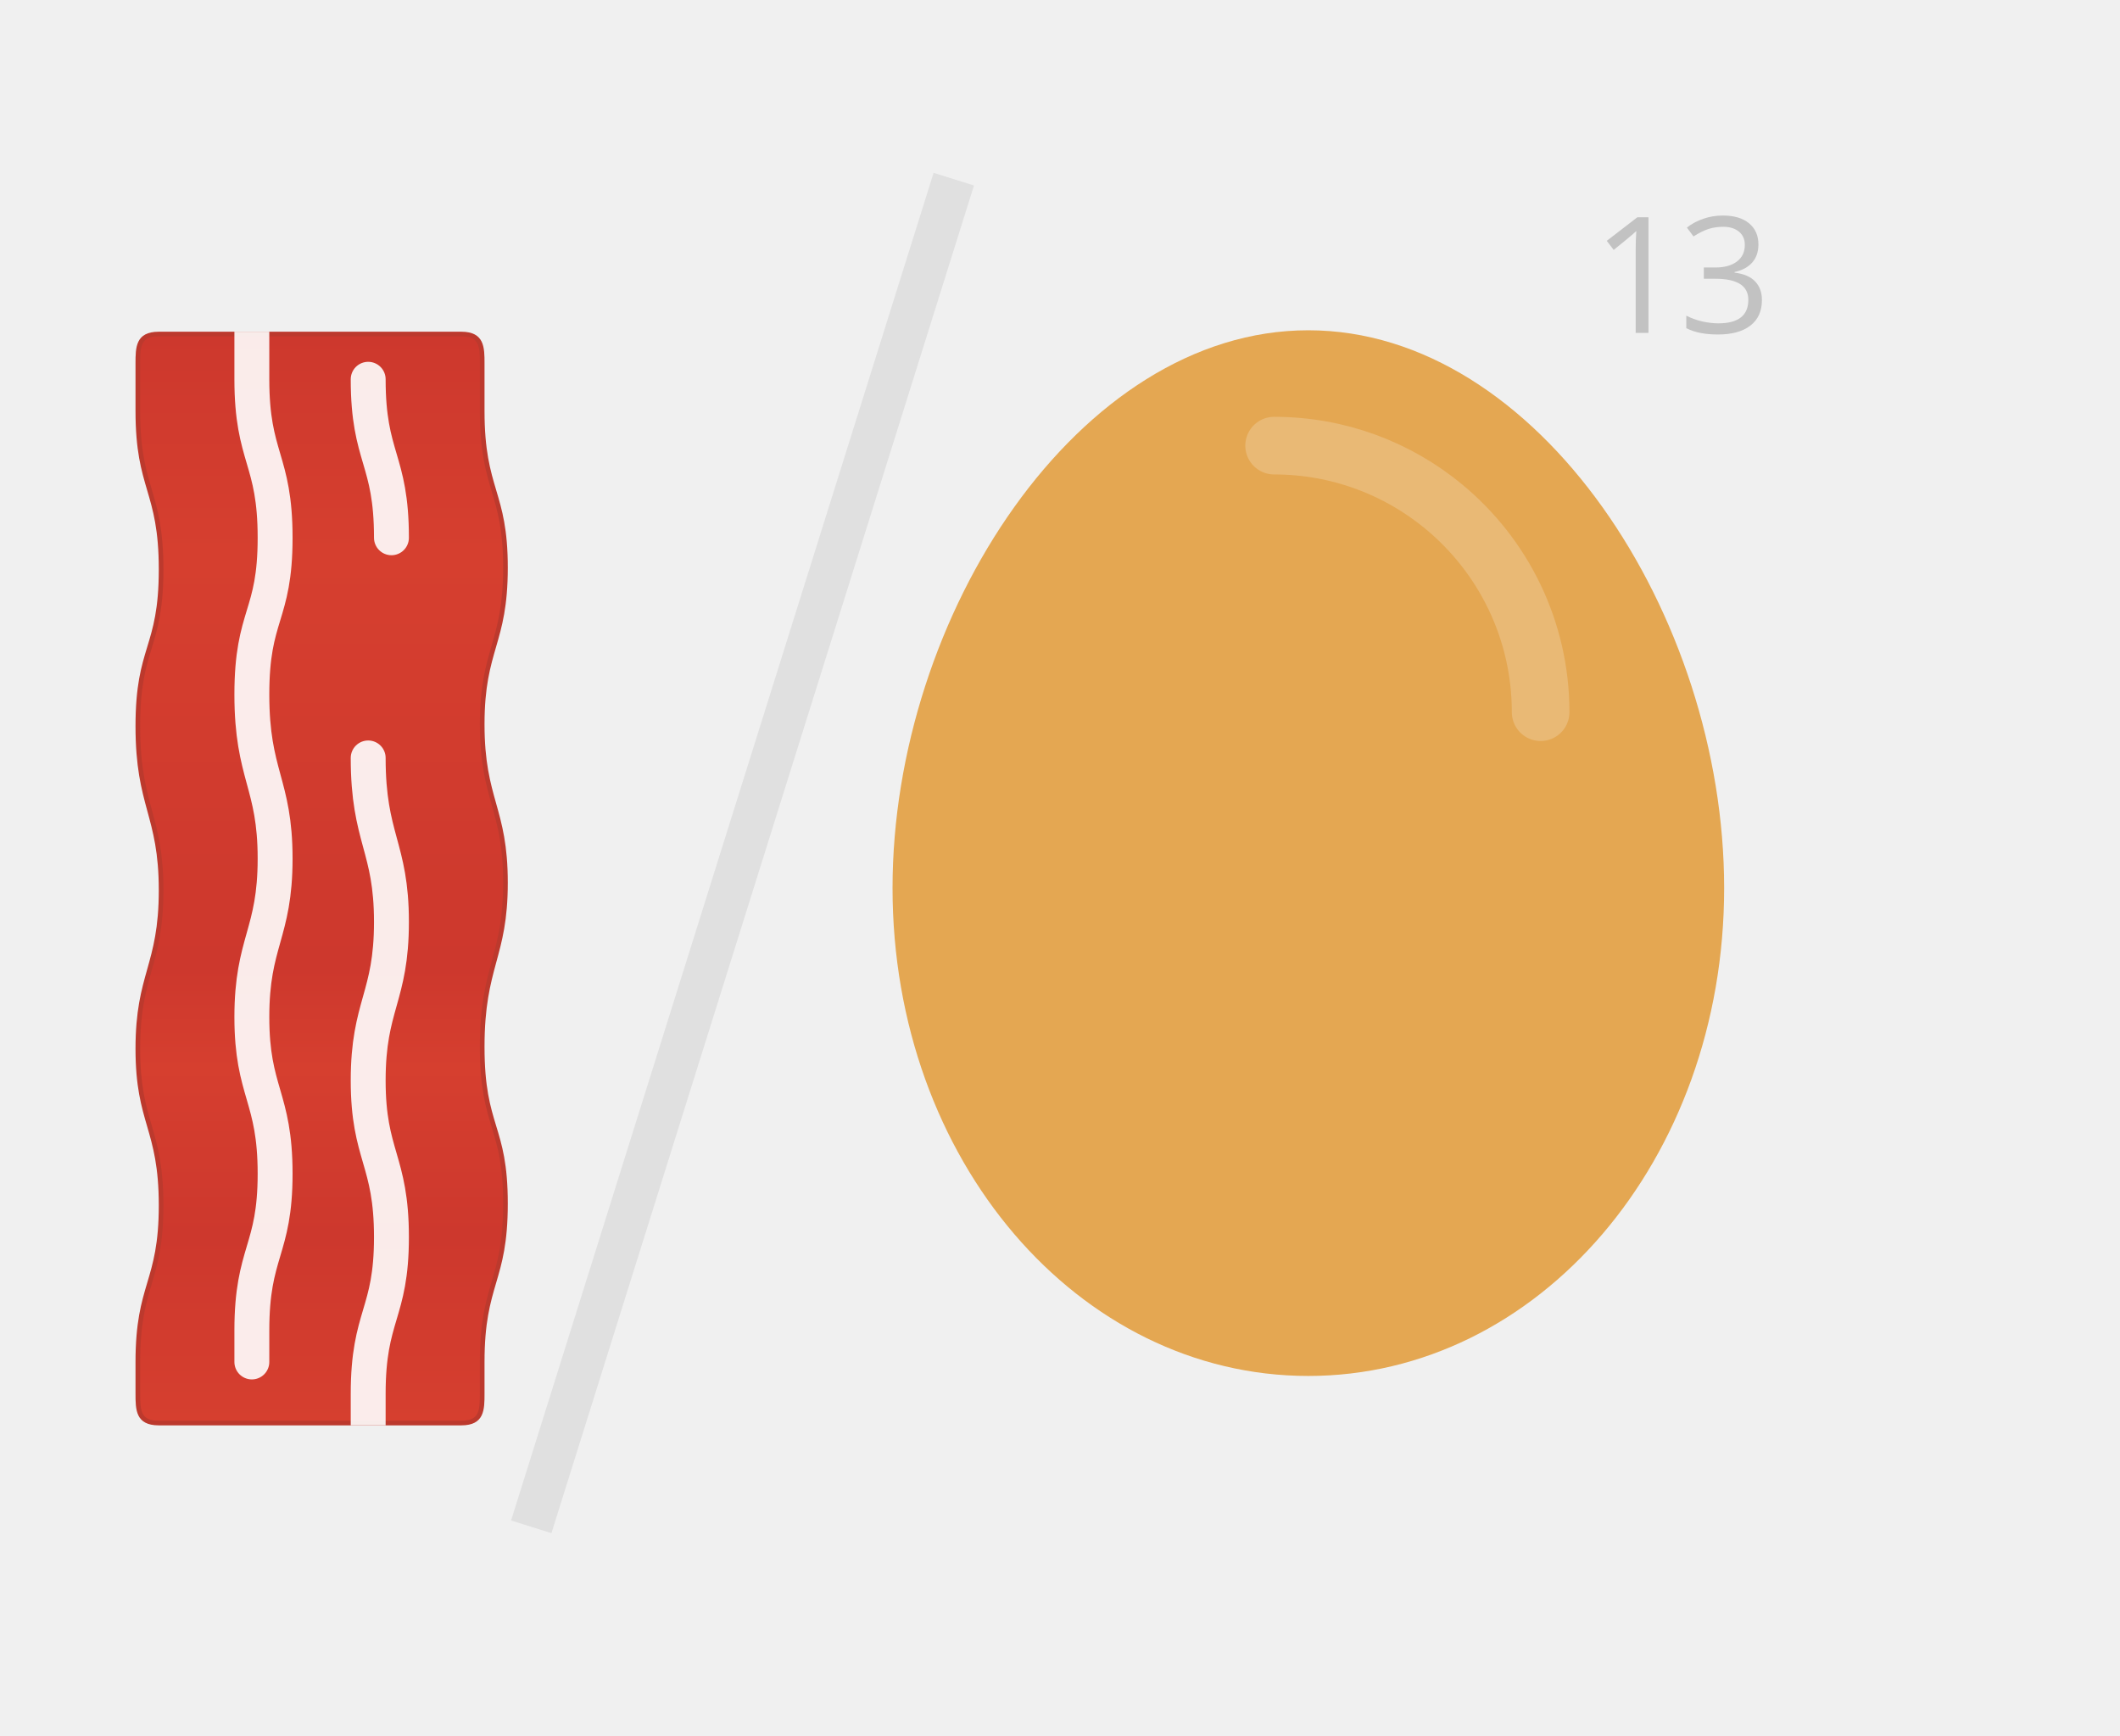
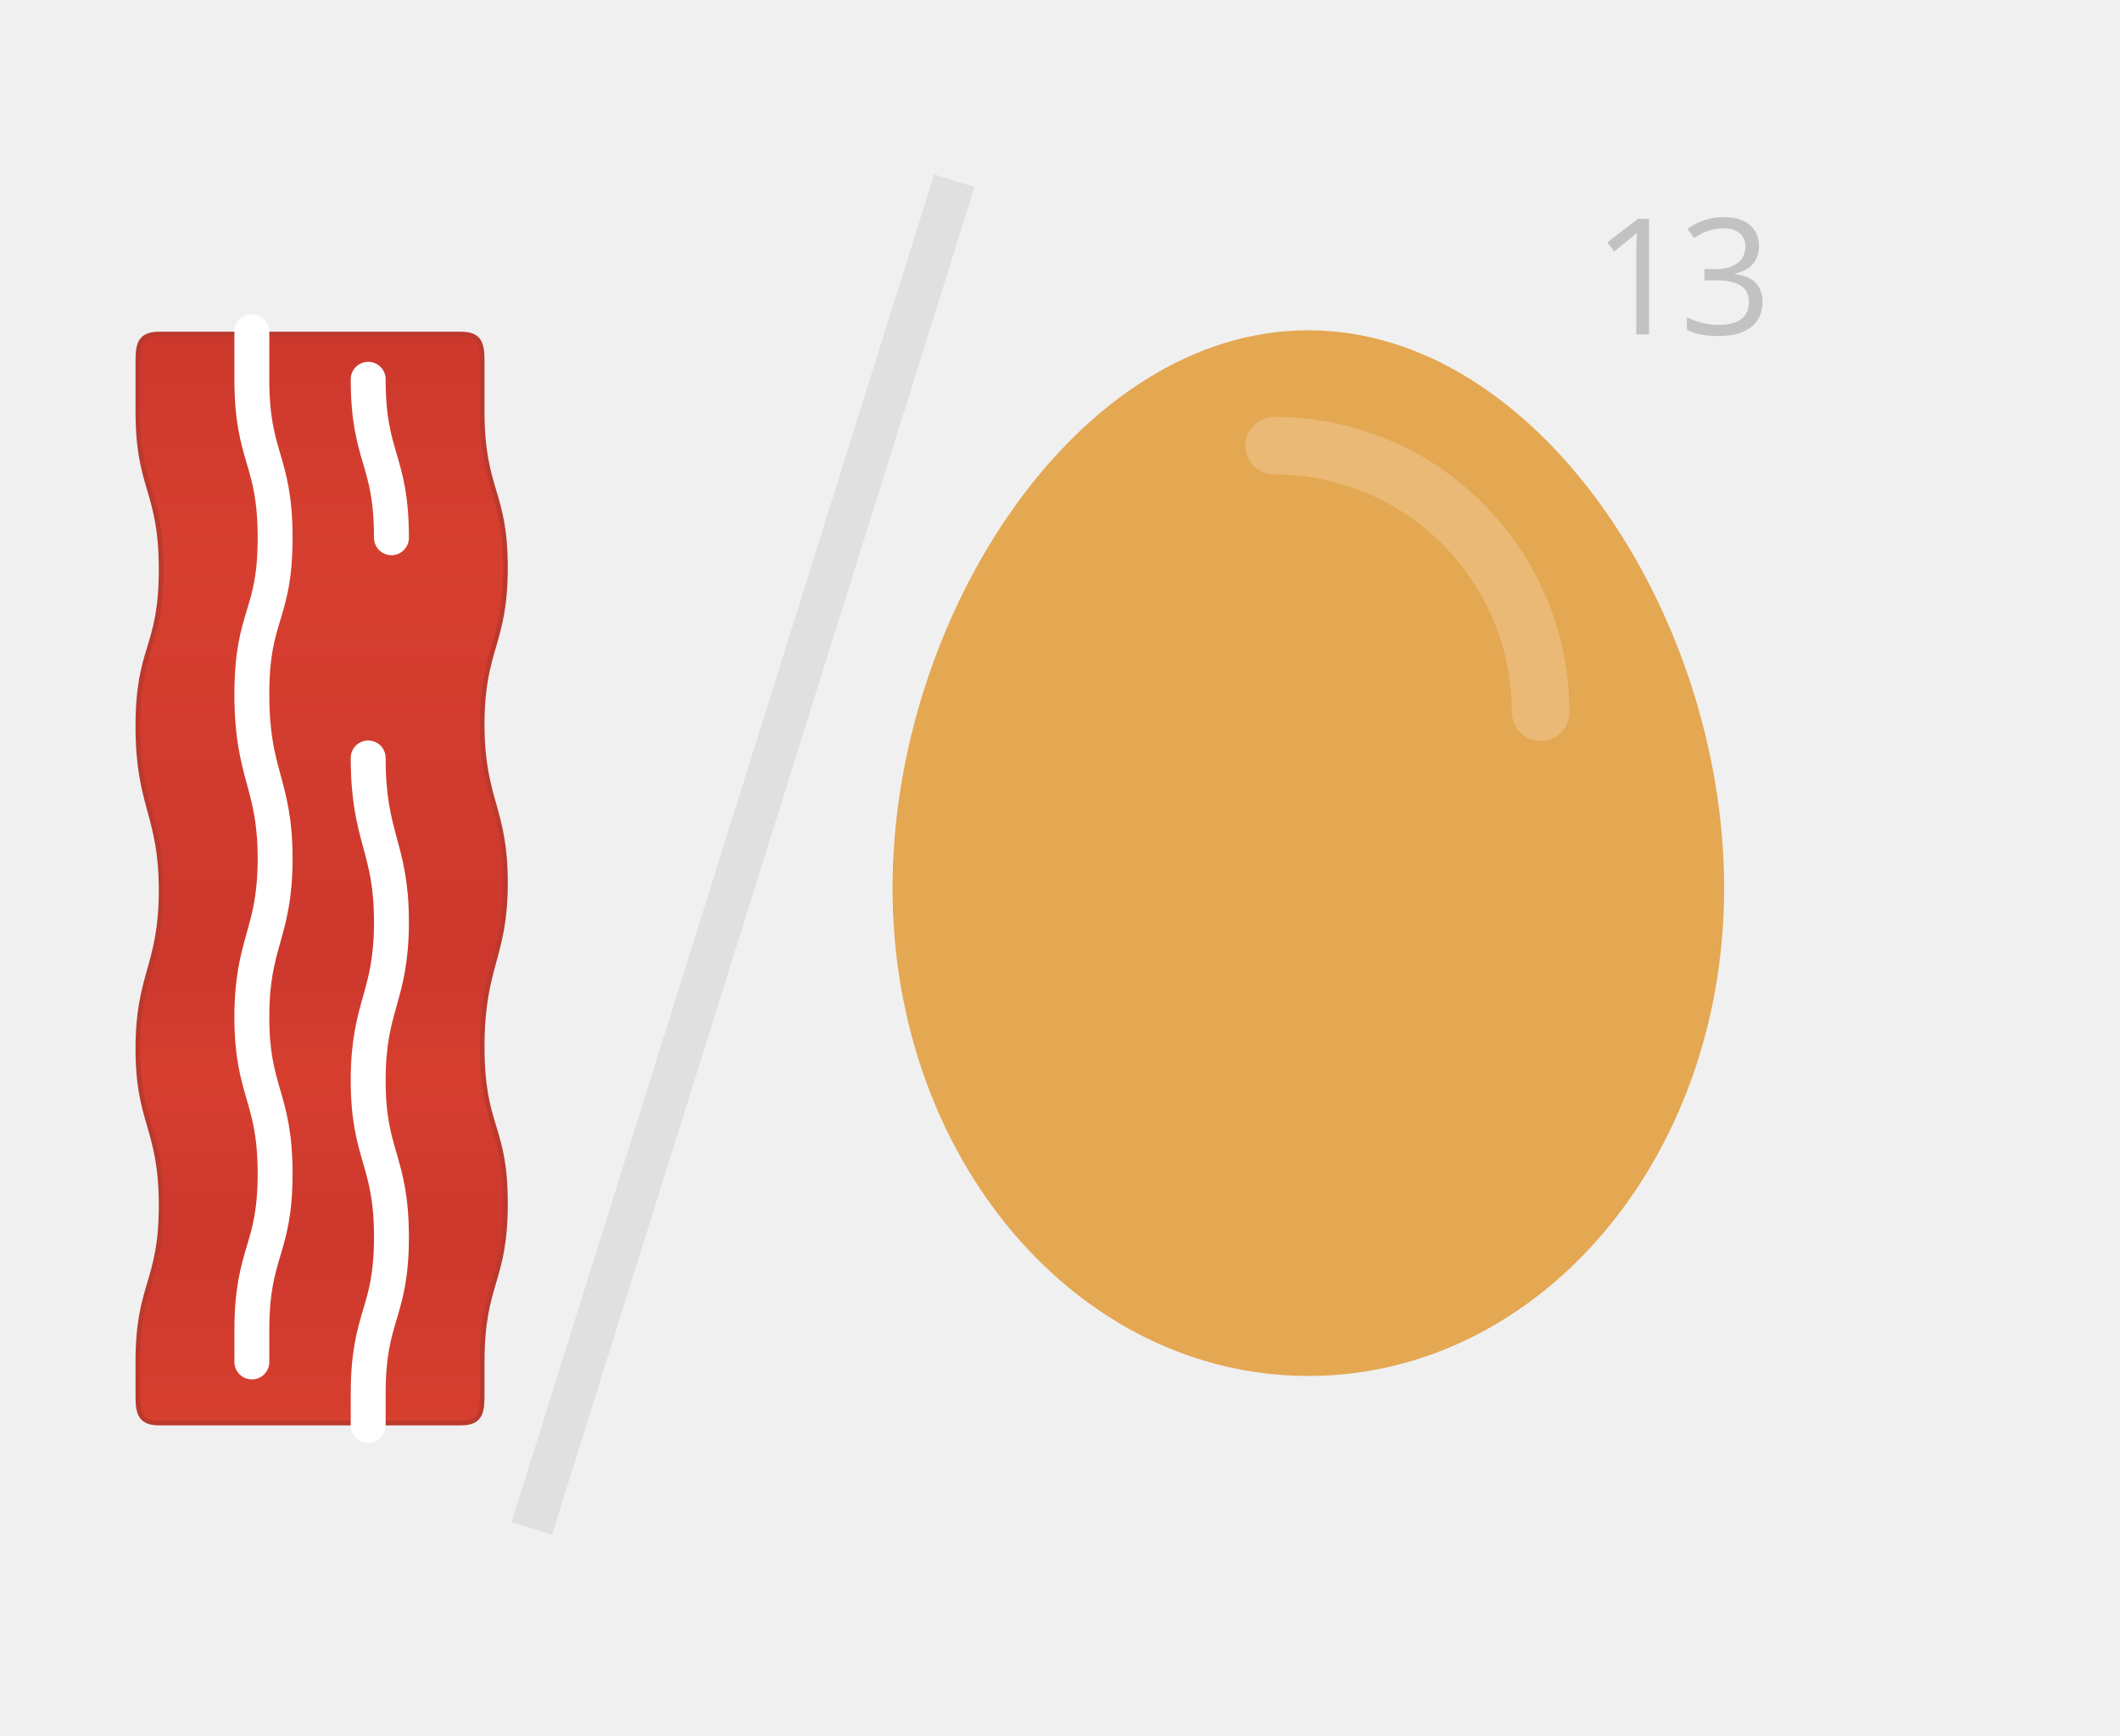
- <svg xmlns="http://www.w3.org/2000/svg" xmlns:xlink="http://www.w3.org/1999/xlink" version="1.1" id="bacon-and-eggs" x="0px" y="0px" width="367.86px" height="301.16px" viewBox="0 -30.001 367.86 301.16" enable-background="new 0 -30.001 367.86 301.16" xml:space="preserve">
-   <rect id="slash" x="125.165" y="-4.529" transform="matrix(0.9542 0.2992 -0.2992 0.9542 41.2106 -33.1443)" fill="#E0E0E0" width="7.343" height="245.055" />
-   <text transform="matrix(1 0 0 1 276.2271 27.7549)" fill="#C2C2C2" font-family="'OpenSans'" font-size="28.114" letter-spacing="-1">13</text>
+ <svg xmlns="http://www.w3.org/2000/svg" version="1.1" id="bacon-and-eggs" x="0px" y="0px" width="367.86px" height="301.16px" viewBox="0 -30.001 367.86 301.16" enable-background="new 0 -30.001 367.86 301.16" xml:space="preserve">
+   <rect id="slash" x="125.264" y="-4.259" transform="matrix(0.9542 0.2992 -0.2992 0.9542 41.2899 -33.1584)" fill="#E0E0E0" width="7.344" height="245.055" />
+   <text transform="matrix(1 0 0 1 276.3281 28.0244)" fill="#C2C2C2" font-family="'OpenSans'" font-size="28.114" letter-spacing="-1">13</text>
  <g id="letter-i">
-     <g id="bacon-meat">
-       <linearGradient id="SVGID_1_" gradientUnits="userSpaceOnUse" x1="55.813" y1="25.257" x2="55.813" y2="214.201" gradientTransform="matrix(1 0 0 -1 0 242.1582)">
-         <stop offset="0" style="stop-color:#D63F2F" />
-         <stop offset="0.172" style="stop-color:#CD382D" />
-         <stop offset="0.312" style="stop-color:#D53E2F" />
-         <stop offset="0.325" style="stop-color:#D63F2F" />
-         <stop offset="0.417" style="stop-color:#CD382D" />
-         <stop offset="0.797" style="stop-color:#D63F2F" />
-         <stop offset="1" style="stop-color:#CD382D" />
-       </linearGradient>
-       <path fill="url(#SVGID_1_)" d="M27.553,216.901c-3.635,0-3.635-2.362-3.635-5.098v-5.479c0-6.847,1.027-10.308,2.021-13.655    c0.992-3.344,2.019-6.801,2.019-13.525c0-6.804-1.044-10.403-2.054-13.886c-1.021-3.521-1.985-6.846-1.985-13.295    c0-6.489,1.019-10.126,2.004-13.641c1-3.568,2.035-7.259,2.035-13.859c0-6.483-1.007-10.192-1.98-13.778    c-1.012-3.729-2.059-7.585-2.059-14.681c0-7.004,1.026-10.383,2.019-13.65c0.993-3.271,2.021-6.653,2.021-13.55    c0-6.933-1.035-10.457-2.036-13.864c-0.985-3.353-2.003-6.819-2.003-13.636v-8.251c0-2.734,0-5.096,3.635-5.096h52.484    c3.633,0,3.633,2.362,3.633,5.096v8.251c0,6.977,1.044,10.494,2.054,13.896c1.02,3.435,1.983,6.679,1.983,13.284    c0,6.689-1.027,10.234-2.021,13.662c-0.991,3.42-2.016,6.956-2.016,13.519c0,6.601,1.034,10.291,2.034,13.859    c0.985,3.516,2.003,7.151,2.003,13.641c0,6.376-0.948,9.869-1.951,13.566c-1.026,3.779-2.086,7.688-2.086,14.893    c0,7.123,1.043,10.561,2.052,13.885c1.021,3.362,1.985,6.538,1.985,13.316c0,6.816-1.018,10.283-2.002,13.637    c-1,3.407-2.035,6.932-2.035,13.863v5.48c0,2.733,0,5.096-3.633,5.096H27.553L27.553,216.901z" />
-       <path fill="#BC392D" d="M80.037,28.36c3.086,0,3.229,1.609,3.229,4.692v8.251c0,7.035,1.053,10.581,2.071,14.01    c1.011,3.406,1.966,6.623,1.966,13.169c0,6.632-1.019,10.148-2.005,13.549c-0.999,3.447-2.032,7.011-2.032,13.631    c0,6.656,1.042,10.373,2.049,13.968c1.022,3.65,1.988,7.098,1.988,13.532c0,6.321-0.94,9.79-1.937,13.461    c-1.033,3.806-2.101,7.741-2.101,14.998c0,7.185,1.052,10.649,2.07,14.002c1.012,3.333,1.967,6.481,1.967,13.199    c0,6.759-0.964,10.044-1.986,13.521c-1.008,3.435-2.051,6.986-2.051,13.979v5.479c0,3.083-0.144,4.692-3.229,4.692H27.553    c-3.088,0-3.231-1.609-3.231-4.692v-5.479c0-6.788,1.019-10.222,2.004-13.54c1-3.371,2.035-6.857,2.035-13.643    c0-6.859-1.052-10.488-2.07-13.996c-1.013-3.492-1.969-6.791-1.969-13.184c0-6.436,0.966-9.882,1.989-13.531    c1.008-3.595,2.05-7.312,2.05-13.969c0-6.538-1.014-10.272-1.994-13.884c-1.005-3.704-2.045-7.533-2.045-14.575    c0-6.944,0.972-10.145,2.001-13.533c1.002-3.299,2.038-6.71,2.038-13.667c0-6.991-1.043-10.543-2.052-13.978    c-1.022-3.479-1.987-6.764-1.987-13.522V33.05c0-3.083,0.144-4.692,3.231-4.692h52.484 M80.037,27.553c-4.037,0-48.447,0-52.484,0    c-4.039,0-4.039,2.75-4.039,5.5s0,8.251,0,8.251c0,13.75,4.039,13.75,4.039,27.5s-4.039,13.148-4.039,27.2    c0,14.05,4.039,15.368,4.039,28.459c0,13.093-4.039,14.408-4.039,27.5c0,13.093,4.039,13.771,4.039,27.181    c0,13.412-4.039,13.45-4.039,27.182c0,0,0,2.73,0,5.48s0,5.5,4.039,5.5c4.037,0,48.447,0,52.484,0s4.037-2.75,4.037-5.5    s0-5.48,0-5.48c0-13.75,4.037-13.75,4.037-27.5s-4.037-13.15-4.037-27.201s4.037-15.367,4.037-28.459    c0-13.091-4.037-14.409-4.037-27.5s4.037-13.769,4.037-27.181c0-13.411-4.037-13.43-4.037-27.18v-8.251    C84.074,30.303,84.074,27.553,80.037,27.553L80.037,27.553z" />
-     </g>
-     <g id="bacon-fat">
-       <rect x="16.984" y="42.436" fill="none" width="72.041" height="151.667" />
-       <g opacity="0.9" enable-background="new    ">
-         <g>
-           <defs>
-             <path id="SVGID_2_" d="M84.074,95.664c0-13.091,4.037-13.769,4.037-27.181c0-13.411-4.037-13.43-4.037-27.18v-8.251       c0-2.75,0-5.5-4.037-5.5s-48.447,0-52.484,0c-4.039,0-4.039,2.75-4.039,5.5s0,8.251,0,8.251c0,13.75,4.039,13.75,4.039,27.5       s-4.039,13.148-4.039,27.2c0,14.05,4.039,15.368,4.039,28.459c0,13.092-4.039,14.408-4.039,27.5s4.039,13.77,4.039,27.18       c0,13.412-4.039,13.451-4.039,27.183c0,0,0,2.729,0,5.479s0,5.5,4.039,5.5c4.037,0,48.447,0,52.484,0s4.037-2.75,4.037-5.5       s0-5.479,0-5.479c0-13.75,4.037-13.75,4.037-27.5s-4.037-13.15-4.037-27.201s4.037-15.367,4.037-28.459       C88.111,110.073,84.074,108.755,84.074,95.664z" />
-           </defs>
-           <clipPath id="SVGID_3_">
-             <use xlink:href="#SVGID_2_" overflow="visible" />
-           </clipPath>
-           <g clip-path="url(#SVGID_3_)">
-             <path fill="none" stroke="#FFFFFF" stroke-width="6.056" stroke-linecap="round" stroke-miterlimit="10" d="M43.701,27.553       c0,2.75,0,8.251,0,8.251c0,13.75,4.037,13.75,4.037,27.5s-4.037,13.148-4.037,27.199c0,14.051,4.037,15.369,4.037,28.46       c0,13.093-4.037,14.408-4.037,27.5c0,13.093,4.037,13.771,4.037,27.181c0,13.412-4.037,13.448-4.037,27.182c0,0,0,2.73,0,5.48" />
-             <path fill="none" stroke="#FFFFFF" stroke-width="6.056" stroke-linecap="round" stroke-miterlimit="10" d="M63.887,35.804       c0,13.75,4.037,13.75,4.037,27.5" />
-             <path fill="none" stroke="#FFFFFF" stroke-width="6.056" stroke-linecap="round" stroke-miterlimit="10" d="M63.887,101.504       c0,14.05,4.037,15.368,4.037,28.459c0,13.093-4.037,14.408-4.037,27.5c0,13.093,4.037,13.771,4.037,27.183       c0,13.41-4.037,13.448-4.037,27.18c0,0,0,2.73,0,5.48" />
-           </g>
-         </g>
-       </g>
-     </g>
+     <linearGradient id="SVGID_1_" gradientUnits="userSpaceOnUse" x1="55.812" y1="216.901" x2="55.812" y2="27.957">
+       <stop offset="0" style="stop-color:#D63F2F" />
+       <stop offset="0.172" style="stop-color:#CD382D" />
+       <stop offset="0.312" style="stop-color:#D53E2F" />
+       <stop offset="0.325" style="stop-color:#D63F2F" />
+       <stop offset="0.417" style="stop-color:#CD382D" />
+       <stop offset="0.797" style="stop-color:#D63F2F" />
+       <stop offset="1" style="stop-color:#CD382D" />
+     </linearGradient>
+     <path fill="url(#SVGID_1_)" d="M27.553,216.901c-3.635,0-3.635-2.362-3.635-5.097v-5.48c0-6.847,1.027-10.308,2.021-13.655       c0.992-3.344,2.019-6.801,2.019-13.526c0-6.803-1.044-10.403-2.054-13.885c-1.021-3.521-1.985-6.846-1.985-13.295       c0-6.49,1.019-10.126,2.004-13.641c1-3.568,2.035-7.258,2.035-13.859c0-6.483-1.007-10.192-1.98-13.778       c-1.012-3.729-2.059-7.585-2.059-14.681c0-7.004,1.026-10.383,2.019-13.65c0.993-3.271,2.021-6.653,2.021-13.55       c0-6.933-1.035-10.457-2.036-13.864c-0.985-3.353-2.003-6.819-2.003-13.636v-8.251c0-2.734,0-5.096,3.635-5.096h52.484       c3.633,0,3.633,2.362,3.633,5.096v8.251c0,6.977,1.044,10.494,2.054,13.896c1.02,3.435,1.983,6.679,1.983,13.284       c0,6.689-1.027,10.234-2.021,13.662c-0.991,3.42-2.016,6.956-2.016,13.519c0,6.601,1.034,10.291,2.034,13.859       c0.985,3.516,2.003,7.151,2.003,13.641c0,6.376-0.948,9.869-1.951,13.567c-1.026,3.779-2.086,7.688-2.086,14.892       c0,7.123,1.043,10.561,2.052,13.885c1.021,3.362,1.985,6.538,1.985,13.316c0,6.817-1.018,10.283-2.002,13.637       c-1,3.407-2.035,6.931-2.035,13.863v5.48c0,2.734,0,5.097-3.633,5.097H27.553z" />
+     <path fill="#BC392D" d="M80.037,28.36c3.086,0,3.229,1.609,3.229,4.692v8.251c0,7.035,1.053,10.581,2.071,14.01       c1.011,3.406,1.966,6.623,1.966,13.169c0,6.632-1.019,10.148-2.005,13.549c-0.999,3.447-2.032,7.011-2.032,13.631       c0,6.656,1.042,10.373,2.049,13.968c1.022,3.65,1.988,7.098,1.988,13.532c0,6.322-0.94,9.79-1.937,13.461       c-1.033,3.806-2.101,7.741-2.101,14.998c0,7.184,1.052,10.649,2.07,14.002c1.012,3.333,1.967,6.481,1.967,13.199       c0,6.759-0.964,10.044-1.986,13.522c-1.008,3.435-2.051,6.986-2.051,13.978v5.48c0,3.083-0.144,4.692-3.229,4.692H27.553       c-3.088,0-3.231-1.609-3.231-4.692v-5.48c0-6.788,1.019-10.221,2.004-13.54c1-3.371,2.035-6.857,2.035-13.642       c0-6.86-1.052-10.488-2.07-13.997c-1.013-3.492-1.969-6.791-1.969-13.183c0-6.435,0.966-9.882,1.989-13.532       c1.008-3.594,2.05-7.311,2.05-13.968c0-6.538-1.014-10.272-1.994-13.884c-1.005-3.704-2.045-7.533-2.045-14.575       c0-6.944,0.972-10.145,2.001-13.533c1.002-3.299,2.038-6.71,2.038-13.667c0-6.991-1.043-10.543-2.052-13.978       c-1.022-3.479-1.987-6.764-1.987-13.522v-8.251c0-3.083,0.144-4.692,3.231-4.692H80.037 M80.037,27.553       c-4.037,0-48.447,0-52.484,0c-4.039,0-4.039,2.75-4.039,5.5s0,8.251,0,8.251c0,13.75,4.039,13.75,4.039,27.5       s-4.039,13.148-4.039,27.2c0,14.05,4.039,15.368,4.039,28.459c0,13.092-4.039,14.408-4.039,27.5s4.039,13.77,4.039,27.18       c0,13.412-4.039,13.451-4.039,27.182c0,0,0,2.73,0,5.48s0,5.5,4.039,5.5c4.037,0,48.447,0,52.484,0s4.037-2.75,4.037-5.5       s0-5.48,0-5.48c0-13.75,4.037-13.75,4.037-27.5s-4.037-13.15-4.037-27.201s4.037-15.367,4.037-28.459       c0-13.091-4.037-14.409-4.037-27.5s4.037-13.769,4.037-27.181c0-13.411-4.037-13.43-4.037-27.18v-8.251       C84.074,30.303,84.074,27.553,80.037,27.553L80.037,27.553z" />
+     <rect x="16.984" y="42.436" fill="none" width="72.041" height="151.666" />
+     <defs>
+       <path id="SVGID_2_" opacity="0.9" d="M84.074,95.664c0-13.091,4.037-13.769,4.037-27.181c0-13.411-4.037-13.43-4.037-27.18         v-8.251c0-2.75,0-5.5-4.037-5.5s-48.447,0-52.484,0c-4.039,0-4.039,2.75-4.039,5.5s0,8.251,0,8.251         c0,13.75,4.039,13.75,4.039,27.5s-4.039,13.148-4.039,27.2c0,14.05,4.039,15.368,4.039,28.459         c0,13.092-4.039,14.408-4.039,27.5s4.039,13.77,4.039,27.18c0,13.412-4.039,13.451-4.039,27.182c0,0,0,2.73,0,5.48         s0,5.5,4.039,5.5c4.037,0,48.447,0,52.484,0s4.037-2.75,4.037-5.5s0-5.48,0-5.48c0-13.75,4.037-13.75,4.037-27.5         s-4.037-13.15-4.037-27.201s4.037-15.367,4.037-28.459C88.111,110.073,84.074,108.755,84.074,95.664z" />
+     </defs>
+     <path id="fat-1" fill="none" stroke="#FFFFFF" stroke-width="6.056" stroke-linecap="round" stroke-miterlimit="10" d="M43.701,27.553       c0,2.75,0,8.251,0,8.251c0,13.75,4.037,13.75,4.037,27.5s-4.037,13.148-4.037,27.199s4.037,15.369,4.037,28.46       c0,13.092-4.037,14.408-4.037,27.5s4.037,13.77,4.037,27.18c0,13.412-4.037,13.449-4.037,27.182c0,0,0,2.73,0,5.48" />
+     <path id="fat-2" fill="none" stroke="#FFFFFF" stroke-width="6.056" stroke-linecap="round" stroke-miterlimit="10" d="M63.887,35.804       c0,13.75,4.037,13.75,4.037,27.5" />
+     <path id="fat-3" fill="none" stroke="#FFFFFF" stroke-width="6.056" stroke-linecap="round" stroke-miterlimit="10" d="M63.887,101.504       c0,14.05,4.037,15.368,4.037,28.459c0,13.092-4.037,14.408-4.037,27.5s4.037,13.77,4.037,27.182       c0,13.41-4.037,13.449-4.037,27.18c0,0,0,2.73,0,5.48" />
  </g>
  <g id="letter-o">
    <g id="egg-cracked" opacity="0">
-       <path id="egg-whites" fill="#FFFFFF" stroke="#E0E0E0" stroke-miterlimit="10" d="M350.875,127.938    c0,32.42-21.02,55.252-45.09,73.332c-16.561,12.438-37.147,39.639-59.457,39.639c-24.592,0-47.092-29.764-64.414-44.594    c-21.23-18.176-34.684-44.187-34.684-74.322c0-54.73,44.367-99.098,99.098-99.098c38.689,0,59.49,22.17,75.809,54.503    C328.903,90.802,350.875,111.898,350.875,127.938z" />
+       <path id="egg-whites" fill="#FFFFFF" stroke="#E0E0E0" stroke-miterlimit="10" d="M350.876,127.938         c0,32.42-21.02,55.252-45.09,73.332c-16.561,12.439-37.148,39.639-59.457,39.639c-24.592,0-47.092-29.764-64.414-44.594         c-21.23-18.176-34.684-44.186-34.684-74.322c0-54.73,44.367-99.098,99.098-99.098c38.689,0,59.49,22.17,75.809,54.503         C328.903,90.802,350.876,111.898,350.876,127.938z" />
      <g id="egg-yolk">
-         <radialGradient id="SVGID_4_" cx="-875.84" cy="65.183" r="92.05" fx="-891.76" fy="21.795" gradientTransform="matrix(0.4037 0 0 -0.4037 585.9044 131.0729)" gradientUnits="userSpaceOnUse">
+         <radialGradient id="SVGID_4_" cx="-1055.41" cy="-229.105" r="92.051" fx="-1071.33" fy="-272.493" gradientTransform="matrix(0.4037 0 0 0.4037 658.3961 197.2496)" gradientUnits="userSpaceOnUse">
          <stop offset="0" style="stop-color:#FFD24E" />
          <stop offset="0.544" style="stop-color:#FED14C" />
          <stop offset="0.8" style="stop-color:#FBCC44" />
          <stop offset="0.995" style="stop-color:#F5C338" />
          <stop offset="1" style="stop-color:#F5C337" />
        </radialGradient>
        <circle fill="url(#SVGID_4_)" cx="233.941" cy="109.604" r="37.161" />
-         <path opacity="0.75" fill="none" stroke="#FFFFFF" stroke-width="4.955" stroke-linecap="round" stroke-linejoin="round" stroke-miterlimit="10" enable-background="new    " d="     M206.69,109.604c0-6.588,2.336-12.63,6.229-17.342c4.998-6.053,12.562-9.91,21.021-9.91" />
+         <path opacity="0.75" fill="none" stroke="#FFFFFF" stroke-width="4.955" stroke-linecap="round" stroke-linejoin="round" stroke-miterlimit="10" d="           M206.69,109.604c0-6.588,2.336-12.63,6.229-17.342c4.998-6.053,12.561-9.91,21.021-9.91" />
      </g>
    </g>
    <g id="egg-whole">
      <circle fill="none" cx="231.022" cy="118.268" r="80.194" />
-       <path fill="#E4A752" d="M299.172,124.078c0,47.269-32.303,84.655-72.15,84.655s-72.15-37.387-72.15-84.655    c0-47.268,32.302-96.775,72.15-96.775S299.172,76.81,299.172,124.078z" />
+       <path fill="#E4A752" d="M299.172,124.078c0,47.269-32.303,84.656-72.15,84.656s-72.15-37.388-72.15-84.656         s32.303-96.775,72.15-96.775S299.172,76.81,299.172,124.078z" />
      <g id="crack-1" opacity="0">
-         <path fill="#FFFFFF" d="M170.617,64.937l13.169,22.533l0.29,0.495l-0.226,0.462l-7.422,15.238l-0.082-0.983l10.539,14.775     l0.25,0.351l-0.09,0.397l-6.533,29.212c-0.025,0.111-0.137,0.184-0.248,0.157c-0.108-0.023-0.179-0.13-0.16-0.237l5.048-29.506     l0.161,0.747l-10.539-14.775l-0.333-0.467l0.251-0.516l7.422-15.238l0.063,0.957L166.504,67.67     c-0.819-1.092-0.6-2.643,0.492-3.463c1.093-0.82,2.643-0.6,3.463,0.493C170.517,64.776,170.569,64.857,170.617,64.937z" />
+         <path fill="#FFFFFF" d="M170.617,64.937l13.169,22.533l0.29,0.495l-0.226,0.462l-7.422,15.238l-0.082-0.983l10.539,14.775           l0.25,0.351l-0.089,0.397l-6.534,29.212c-0.025,0.112-0.137,0.183-0.248,0.157c-0.108-0.023-0.179-0.129-0.16-0.237           l5.048-29.506l0.161,0.747l-10.539-14.775l-0.333-0.467l0.251-0.516l7.422-15.238l0.063,0.957L166.504,67.67           c-0.819-1.092-0.6-2.643,0.492-3.463c1.093-0.82,2.643-0.6,3.463,0.493C170.517,64.776,170.569,64.857,170.617,64.937z" />
      </g>
      <g id="crack-2" opacity="0">
-         <path fill="#FFFFFF" d="M183.497,87.349l3.781,4.287l-0.757-0.436h5h0.845l0.143,0.923l1,5.963l-0.411-0.629l5.166,4.492     c0.127,0.11,0.141,0.308,0.03,0.436c-0.098,0.11-0.256,0.138-0.381,0.068l-5.967-3.338l-0.332-0.185l-0.078-0.466l-1-6.007     l0.985,0.744h-5h-0.458l-0.299-0.256l-3.781-4.332c-0.361-0.418-0.314-1.027,0.104-1.388     C182.505,86.863,183.136,86.931,183.497,87.349z" />
+         <path fill="#FFFFFF" d="M183.497,87.349l3.781,4.287l-0.757-0.436h5h0.845l0.142,0.923l1,5.963l-0.411-0.629l5.166,4.492           c0.127,0.11,0.141,0.308,0.03,0.436c-0.097,0.11-0.256,0.138-0.38,0.068l-5.967-3.338l-0.332-0.185l-0.079-0.466l-1-6.007           l0.986,0.744h-5h-0.458l-0.299-0.256l-3.781-4.332c-0.361-0.418-0.314-1.027,0.104-1.388           C182.505,86.863,183.136,86.931,183.497,87.349z" />
      </g>
-       <polyline id="crack-3" fill="none" stroke="#FFFFFF" stroke-linecap="round" stroke-miterlimit="10" stroke-opacity="0" points="    186.1,120.083 210.417,134.134 215.85,149.597   " />
+       <polyline id="crack-3" opacity="0" fill="none" stroke="#FFFFFF" stroke-linecap="round" stroke-miterlimit="10" points="         186.1,120.083 210.416,134.134 215.85,149.597      " />
      <g id="crack-4" opacity="0">
-         <polyline fill="#E4A752" points="212.021,138.761 235.982,149.237 244.206,161.119    " />
-         <path fill="#FFFFFF" d="M212.249,138.241l23.933,10.543l0.016,0.007c0.082,0.036,0.147,0.095,0.193,0.165l7.815,12.163     l-8.631-11.601l0.209,0.172l-23.977-10.44c-0.279-0.121-0.407-0.444-0.286-0.724s0.444-0.407,0.726-0.286L212.249,138.241z" />
+         <polyline fill="#E4A752" points="212.021,138.761 235.982,149.237 244.205,161.119        " />
+         <path fill="#FFFFFF" d="M212.248,138.241l23.933,10.543l0.016,0.007c0.082,0.036,0.147,0.095,0.193,0.165l7.815,12.163           l-8.63-11.6l0.209,0.172l-23.977-10.441c-0.279-0.121-0.407-0.445-0.286-0.724c0.121-0.279,0.445-0.407,0.725-0.286           L212.248,138.241z" />
      </g>
-       <path id="shell-highlight" opacity="0.2" fill="none" stroke="#FFFFFF" stroke-width="10" stroke-linecap="round" stroke-linejoin="round" stroke-miterlimit="10" enable-background="new    " d="    M221.083,47.319c11.181,0,21.433,3.966,29.43,10.571c10.271,8.482,16.816,21.317,16.816,35.678" />
+       <path id="shell-highlight" opacity="0.2" fill="none" stroke="#FFFFFF" stroke-width="10" stroke-linecap="round" stroke-linejoin="round" stroke-miterlimit="10" d="         M221.083,47.319c11.18,0,21.432,3.966,29.429,10.571c10.271,8.482,16.817,21.317,16.817,35.678" />
    </g>
  </g>
</svg>
